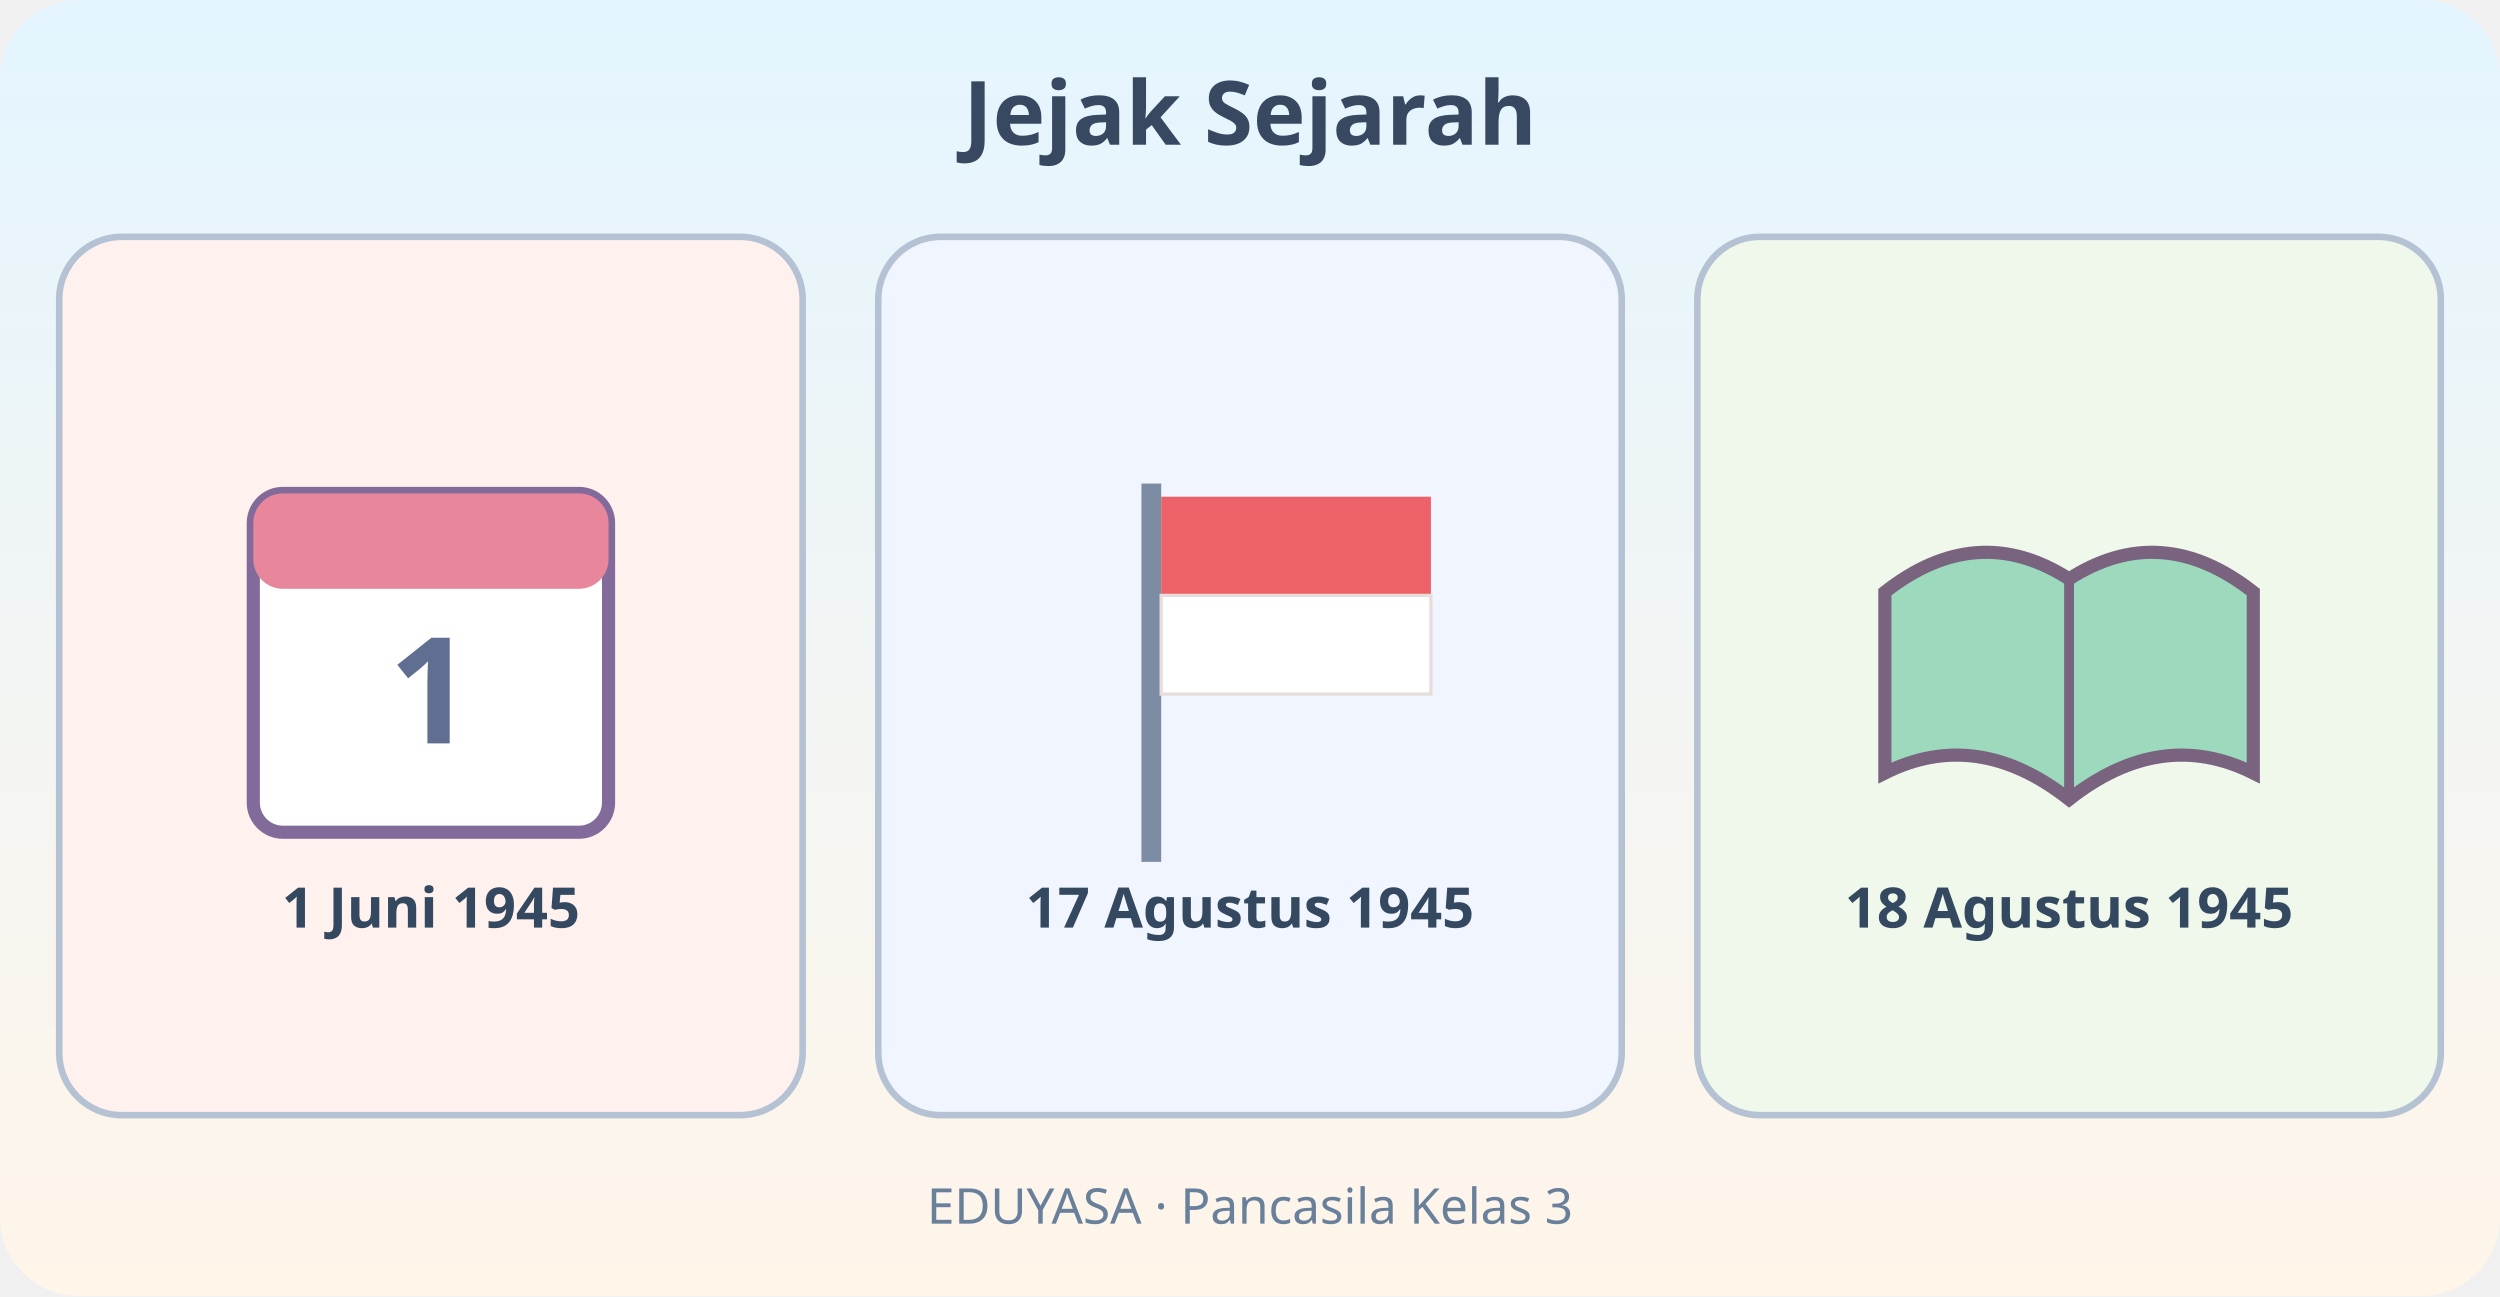
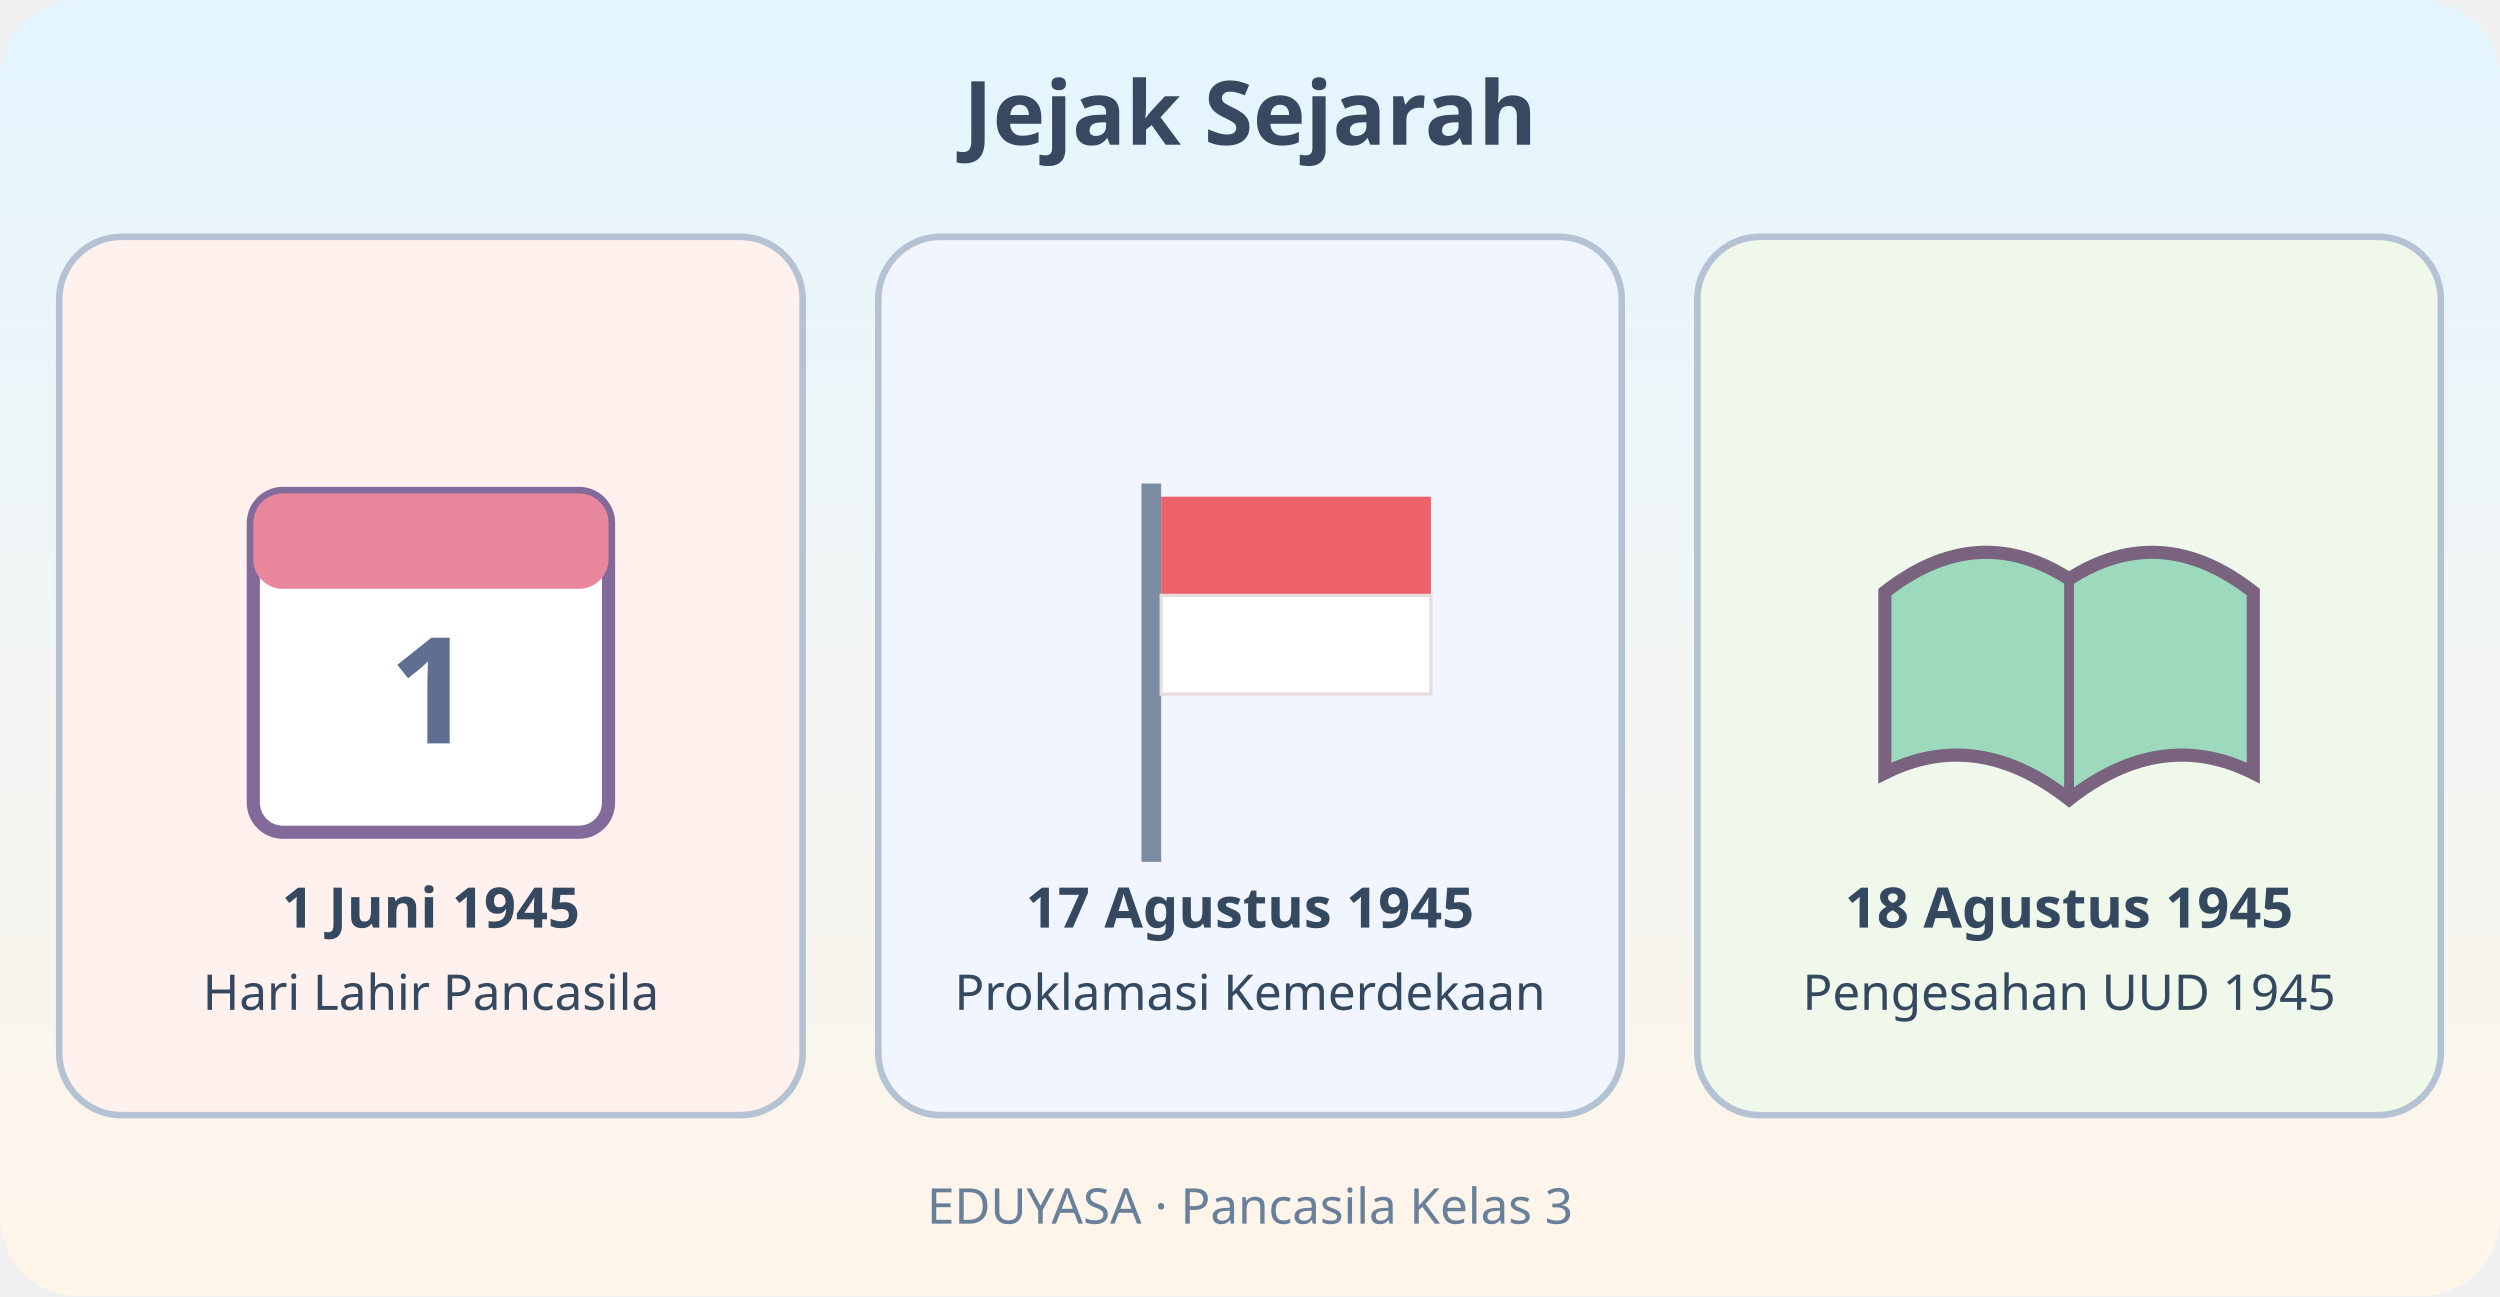
<svg xmlns="http://www.w3.org/2000/svg" viewBox="0 0 760 394" role="img" aria-labelledby="t d">
  <defs>
    <linearGradient id="g" x2="0" y2="1">
      <stop stop-color="#e4f5ff" />
      <stop offset="1" stop-color="#fff5e9" />
    </linearGradient>
  </defs>
  <rect width="760" height="394" rx="24" fill="url(#g)" />
  <text x="380" y="44" font-family="sans-serif" font-weight="bold" font-size="27" text-anchor="middle" fill="#384861">Jejak Sejarah</text>
  <rect x="18" y="72" width="226" height="267" rx="19" fill="#fff1ee" stroke="#b4c2d3" stroke-width="2" />
  <g transform="translate(131 195)">
    <rect x="-54" y="-45" width="108" height="103" rx="9" fill="#fff" stroke="#826b9a" stroke-width="4" />
    <rect x="-54" y="-45" width="108" height="29" rx="9" fill="#e8869c" />
    <text x="0" y="31" font-size="45" font-family="sans-serif" font-weight="bold" text-anchor="middle" fill="#5f6e91">1</text>
  </g>
  <text x="131" y="282" font-size="17" text-anchor="middle" font-weight="bold" font-family="sans-serif" fill="#344960">1 Juni 1945</text>
+   <text x="131" y="307" font-size="15" text-anchor="middle" font-family="sans-serif" fill="#344960">Hari Lahir Pancasila</text>
  <rect x="267" y="72" width="226" height="267" rx="19" fill="#f0f5ff" stroke="#b4c2d3" stroke-width="2" />
  <g transform="translate(380 195)">
    <path d="M-30-48V67" stroke="#7c8ca3" stroke-width="6" />
    <rect x="-27" y="-44" width="82" height="30" fill="#ed6168" />
    <rect x="-27" y="-14" width="82" height="30" fill="#fff" stroke="#e7dedb" />
  </g>
  <text x="380" y="282" font-size="17" text-anchor="middle" font-weight="bold" font-family="sans-serif" fill="#344960">17 Agustus 1945</text>
+   <text x="380" y="307" font-size="15" text-anchor="middle" font-family="sans-serif" fill="#344960">Proklamasi Kemerdekaan</text>
  <rect x="516" y="72" width="226" height="267" rx="19" fill="#eff8eb" stroke="#b4c2d3" stroke-width="2" />
  <g transform="translate(629 195)">
    <path d="M0-19Q-28-37-56-15V40Q-28 26 0 48Q28 26 56 40V-15Q28-37 0-19Z" fill="#9cd9bd" stroke="#79637f" stroke-width="4" />
    <path d="M0-19V48" stroke="#79637f" stroke-width="3" />
  </g>
  <text x="629" y="282" font-size="17" text-anchor="middle" font-weight="bold" font-family="sans-serif" fill="#344960">18 Agustus 1945</text>
+   <text x="629" y="307" font-size="15" text-anchor="middle" font-family="sans-serif" fill="#344960">Pengesahan UUD 1945</text>
  <text x="380" y="372" font-size="15" text-anchor="middle" font-family="sans-serif" fill="#69809b">EDUYASA · Pancasila Kelas 3</text>
</svg>
